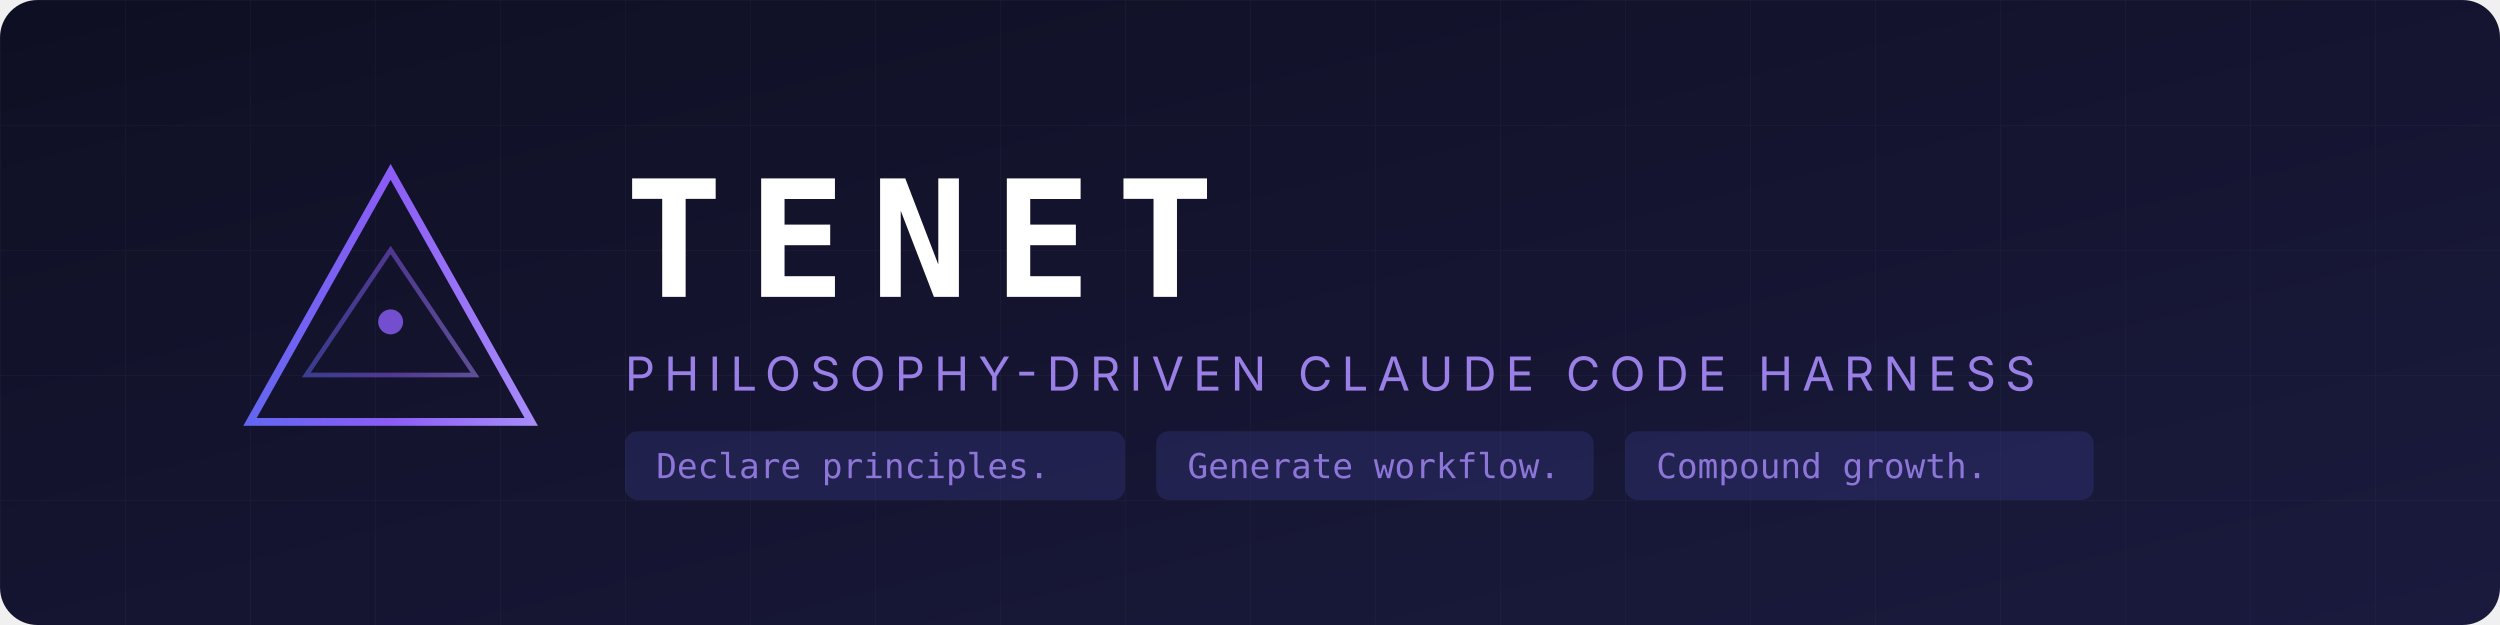
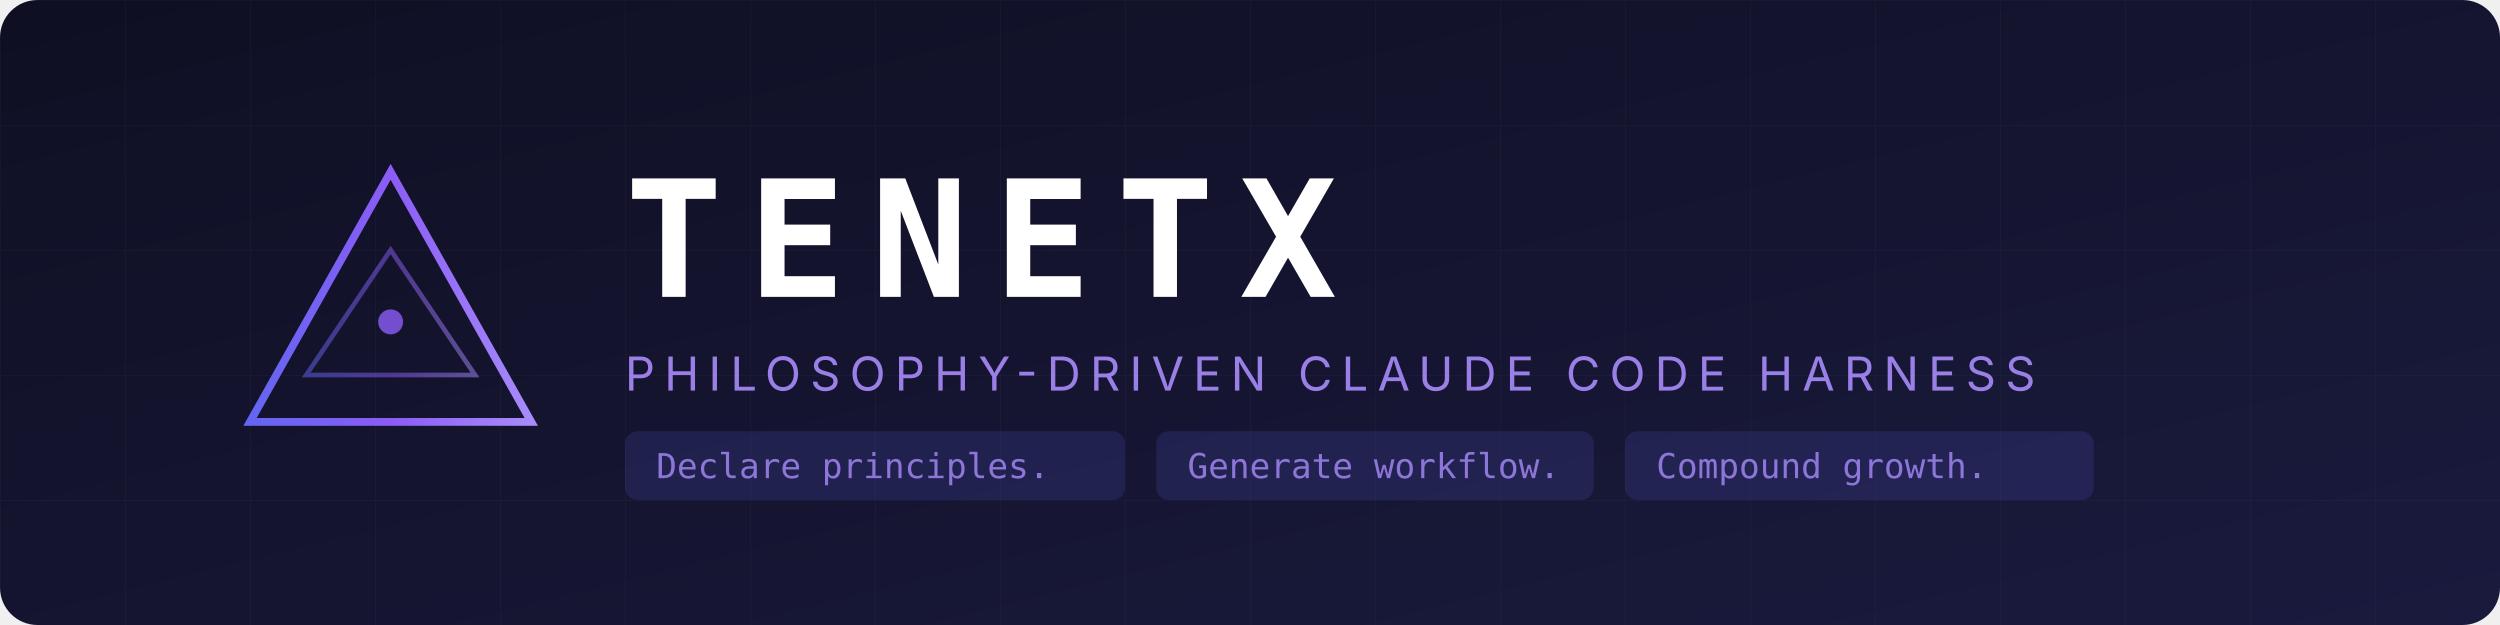
<svg xmlns="http://www.w3.org/2000/svg" viewBox="0 0 800 200" fill="none">
  <defs>
    <linearGradient id="bg" x1="0%" y1="0%" x2="100%" y2="100%">
      <stop offset="0%" style="stop-color:#0f0f23;stop-opacity:1" />
      <stop offset="100%" style="stop-color:#1a1a3e;stop-opacity:1" />
    </linearGradient>
    <linearGradient id="accent" x1="0%" y1="0%" x2="100%" y2="0%">
      <stop offset="0%" style="stop-color:#6366f1" />
      <stop offset="50%" style="stop-color:#8b5cf6" />
      <stop offset="100%" style="stop-color:#a78bfa" />
    </linearGradient>
    <linearGradient id="glow" x1="0%" y1="0%" x2="0%" y2="100%">
      <stop offset="0%" style="stop-color:#a78bfa;stop-opacity:0.3" />
      <stop offset="100%" style="stop-color:#a78bfa;stop-opacity:0" />
    </linearGradient>
  </defs>
  <rect width="800" height="200" rx="12" fill="url(#bg)" />
  <line x1="60" y1="160" x2="740" y2="160" stroke="url(#accent)" stroke-width="1" opacity="0.4" />
  <pattern id="grid" width="40" height="40" patternUnits="userSpaceOnUse">
    <path d="M 40 0 L 0 0 0 40" fill="none" stroke="#ffffff" stroke-width="0.3" opacity="0.05" />
  </pattern>
  <rect width="800" height="200" fill="url(#grid)" />
  <g transform="translate(80, 55)">
    <polygon points="45,0 90,80 0,80" fill="none" stroke="url(#accent)" stroke-width="2.5" />
    <polygon points="45,25 72,65 18,65" fill="none" stroke="url(#accent)" stroke-width="1.5" opacity="0.5" />
    <circle cx="45" cy="48" r="4" fill="#8b5cf6" opacity="0.8" />
  </g>
-   <text x="200" y="95" font-family="'SF Mono', 'Fira Code', 'JetBrains Mono', monospace" font-size="52" font-weight="700" fill="#ffffff" letter-spacing="8">TENET</text>
+   <text x="200" y="95" font-family="'SF Mono', 'Fira Code', 'JetBrains Mono', monospace" font-size="52" font-weight="700" fill="#ffffff" letter-spacing="8">TENETX</text>
  <text x="200" y="125" font-family="'Inter', 'Helvetica Neue', sans-serif" font-size="15" fill="#a78bfa" letter-spacing="3" opacity="0.9">PHILOSOPHY-DRIVEN CLAUDE CODE HARNESS</text>
  <rect x="200" y="138" width="160" height="22" rx="4" fill="#6366f1" opacity="0.15" />
  <text x="210" y="153" font-family="'SF Mono', monospace" font-size="11" fill="#a78bfa" opacity="0.8">Declare principles.</text>
  <rect x="370" y="138" width="140" height="22" rx="4" fill="#6366f1" opacity="0.15" />
  <text x="380" y="153" font-family="'SF Mono', monospace" font-size="11" fill="#a78bfa" opacity="0.8">Generate workflow.</text>
  <rect x="520" y="138" width="150" height="22" rx="4" fill="#6366f1" opacity="0.15" />
  <text x="530" y="153" font-family="'SF Mono', monospace" font-size="11" fill="#a78bfa" opacity="0.8">Compound growth.</text>
</svg>
